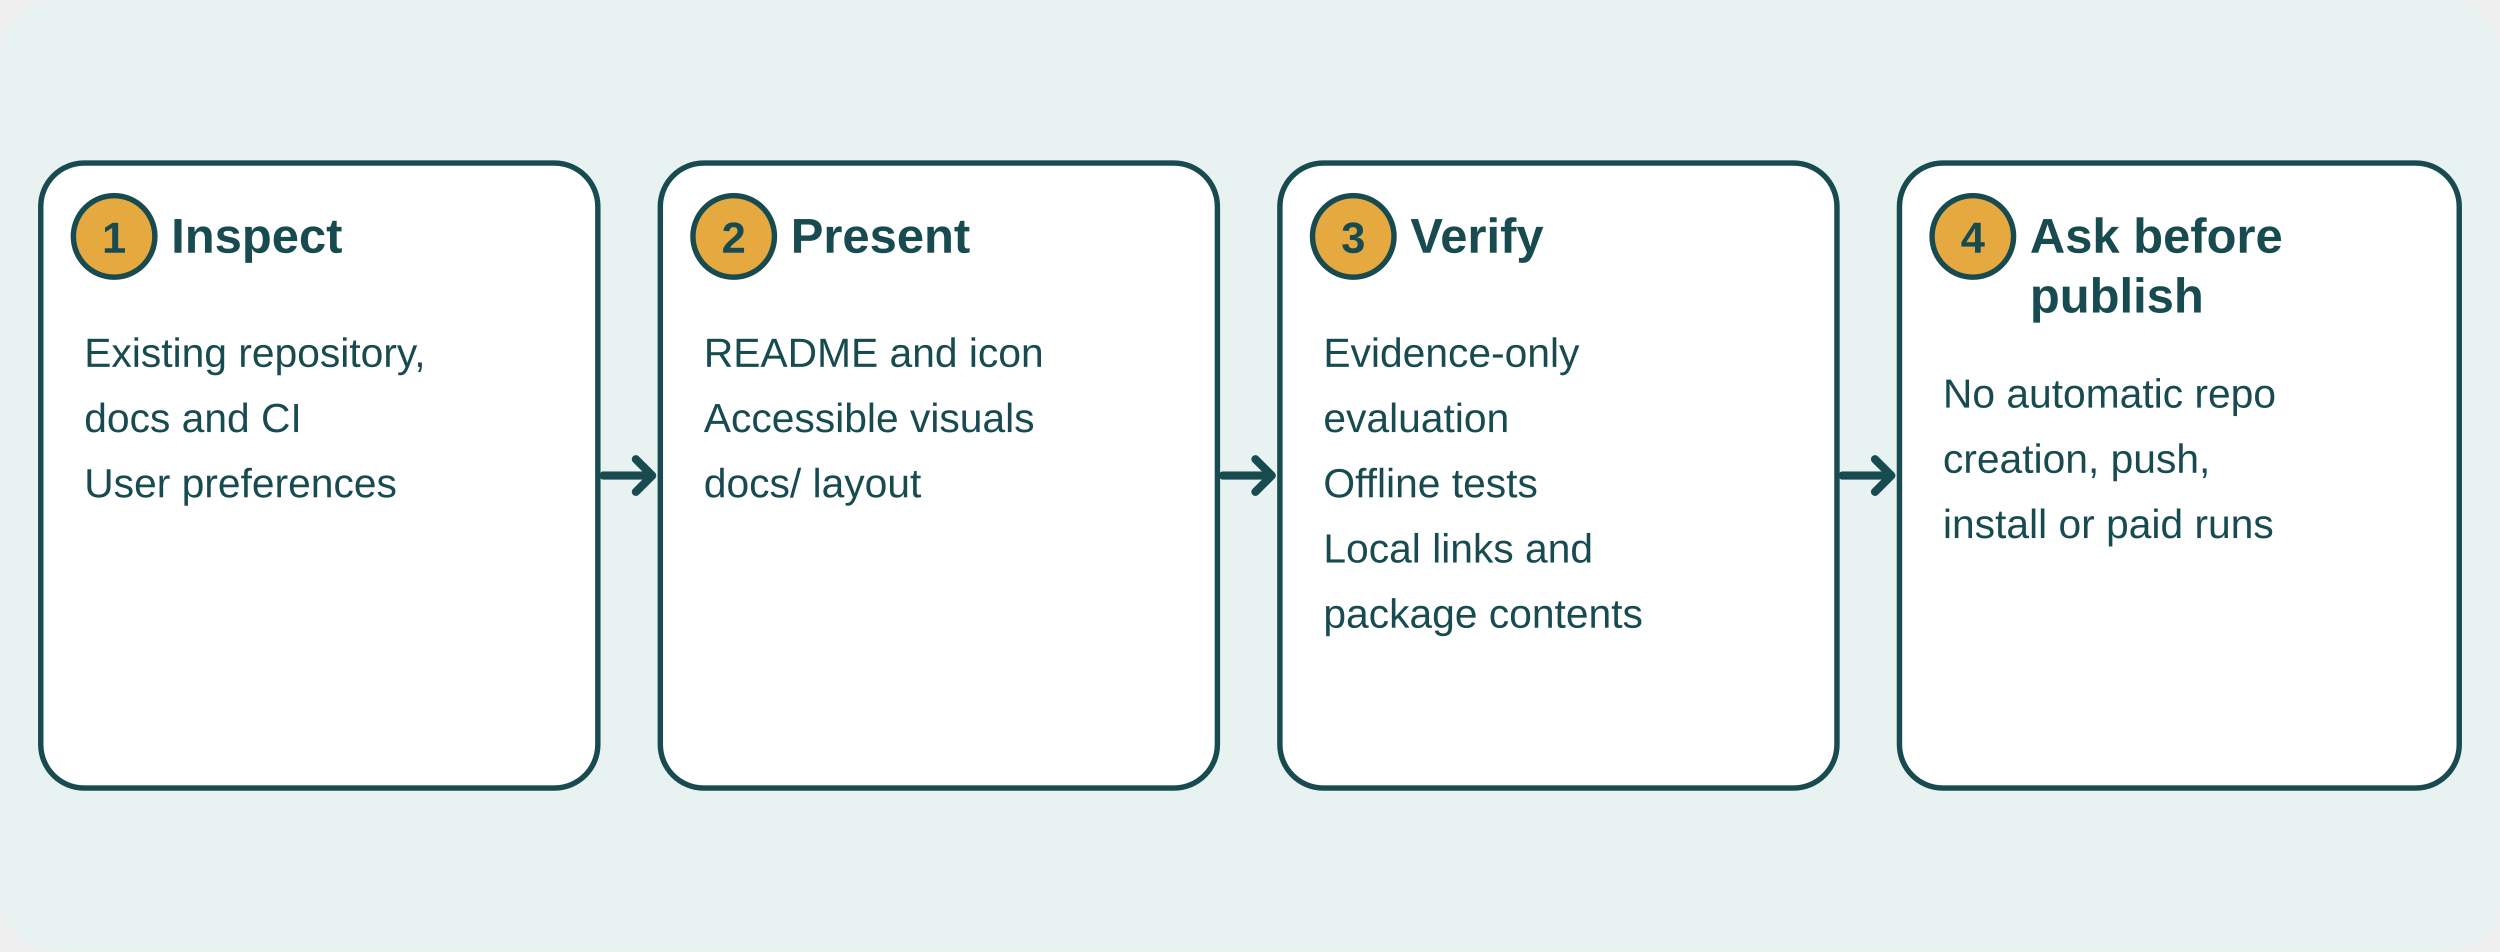
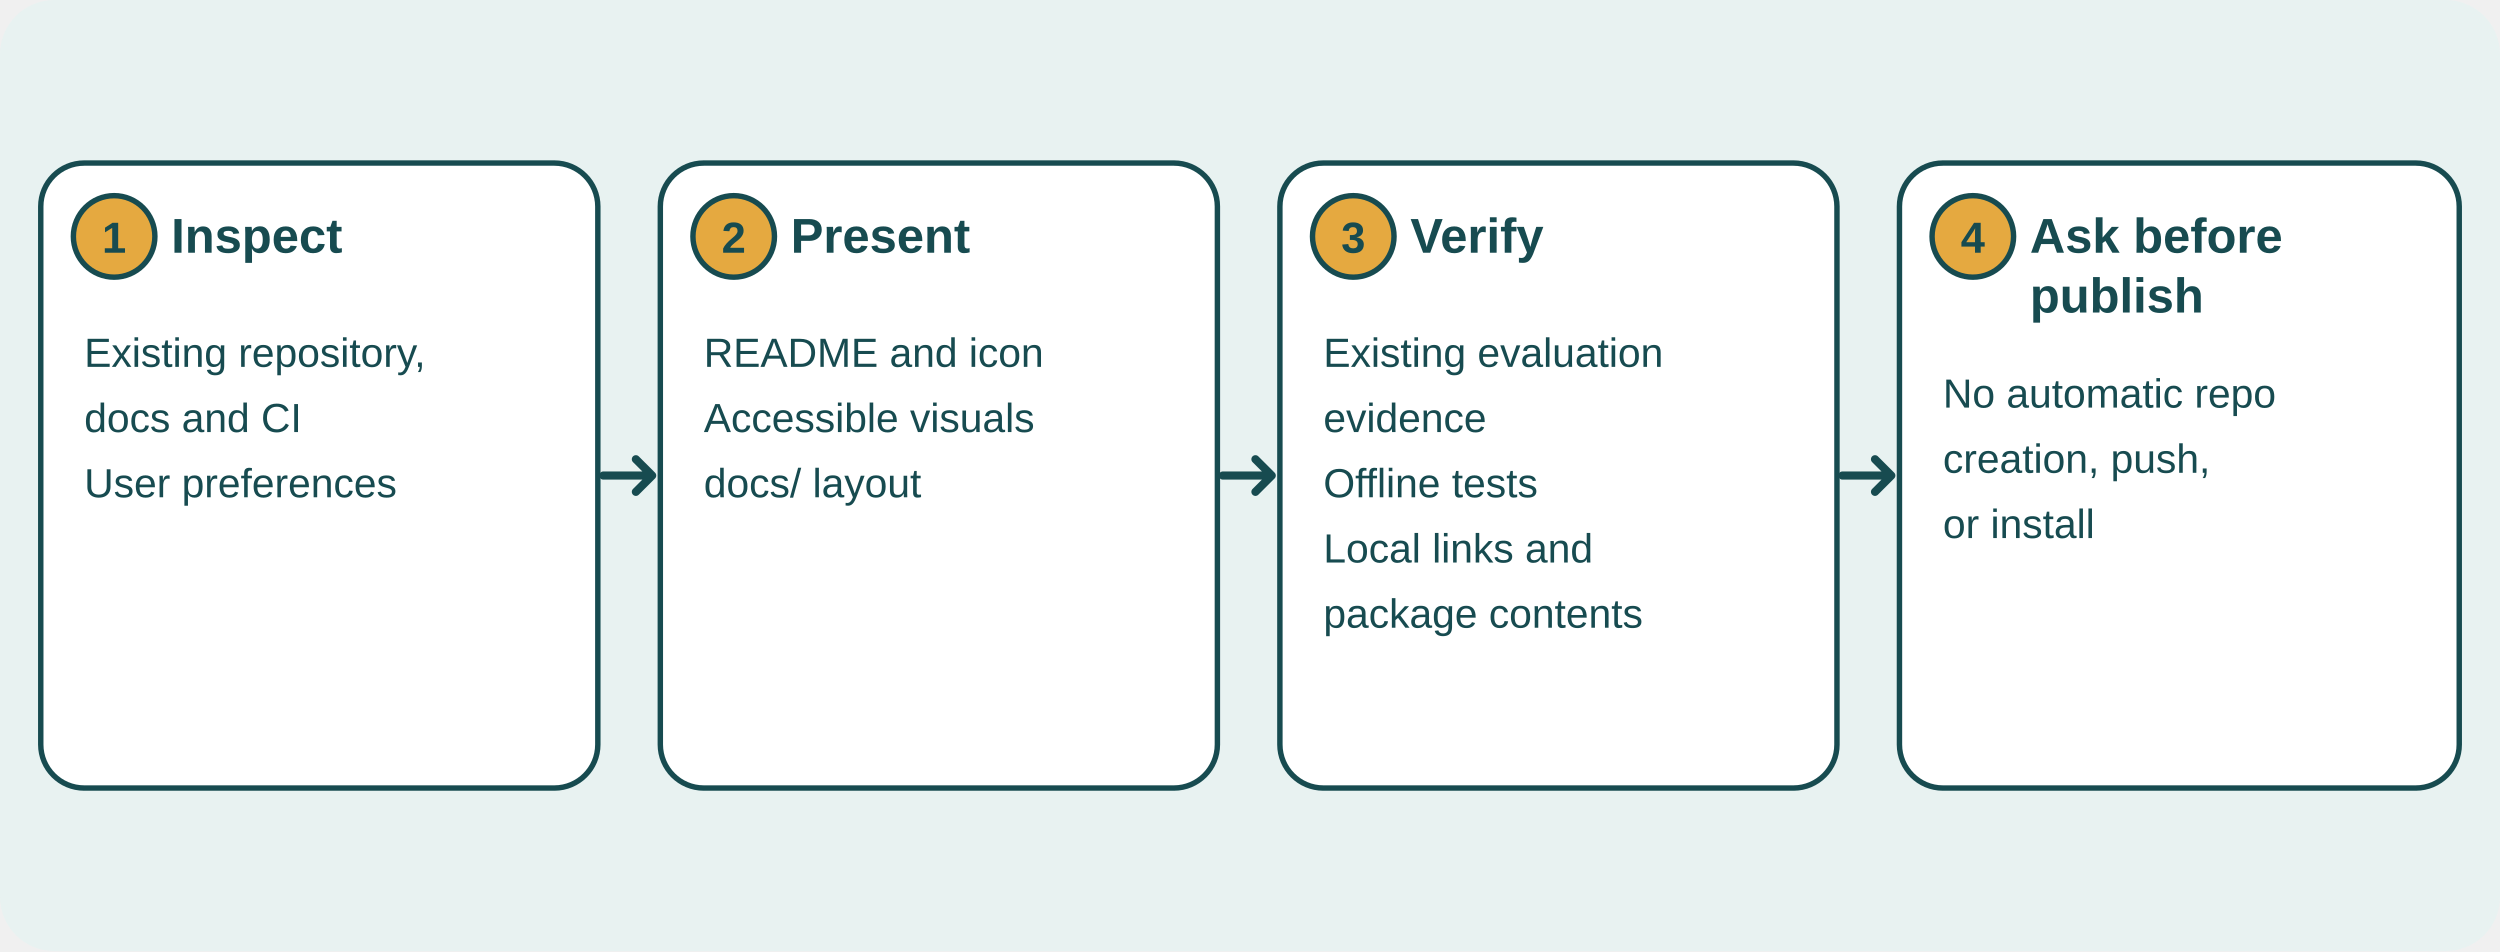
<svg xmlns="http://www.w3.org/2000/svg" viewBox="0 0 920 350" width="920" height="350" role="img" aria-labelledby="title desc">
  <rect width="920" height="350" rx="20" fill="#e8f2f1" />
  <g fill="#fff" stroke="#174b50" stroke-width="2">
    <rect x="15" y="60" width="205" height="230" rx="16" />
    <rect x="243" y="60" width="205" height="230" rx="16" />
    <rect x="471" y="60" width="205" height="230" rx="16" />
    <rect x="699" y="60" width="206" height="230" rx="16" />
  </g>
  <g fill="#e5a940" stroke="#174b50" stroke-width="2">
    <circle cx="42" cy="87" r="15" />
    <circle cx="270" cy="87" r="15" />
    <circle cx="498" cy="87" r="15" />
    <circle cx="726" cy="87" r="15" />
  </g>
  <g font-family="Arial, sans-serif" fill="#174b50">
    <g font-size="16" font-weight="bold" text-anchor="middle">
      <text x="42" y="93">1</text>
      <text x="270" y="93">2</text>
      <text x="498" y="93">3</text>
      <text x="726" y="93">4</text>
    </g>
    <g font-size="18" font-weight="bold">
      <text x="63" y="93">Inspect</text>
      <text x="291" y="93">Present</text>
      <text x="519" y="93">Verify</text>
      <text x="747" y="93">Ask before</text>
      <text x="747" y="115">publish</text>
    </g>
    <g font-size="15">
      <text x="31" y="135">
        <tspan x="31" dy="0">Existing repository,</tspan>
        <tspan x="31" dy="24">docs and CI</tspan>
        <tspan x="31" dy="24">User preferences</tspan>
      </text>
      <text x="259" y="135">
        <tspan x="259" dy="0">README and icon</tspan>
        <tspan x="259" dy="24">Accessible visuals</tspan>
        <tspan x="259" dy="24">docs/ layout</tspan>
      </text>
      <text x="487" y="135">
-         <tspan x="487" dy="0">Evidence-only</tspan>
-         <tspan x="487" dy="24">evaluation</tspan>
+         <tspan x="487" dy="0">Existing evaluation</tspan>
+         <tspan x="487" dy="24">evidence</tspan>
        <tspan x="487" dy="24">Offline tests</tspan>
        <tspan x="487" dy="24">Local links and</tspan>
        <tspan x="487" dy="24">package contents</tspan>
      </text>
      <text x="715" y="150">
        <tspan x="715" dy="0">No automatic repo</tspan>
        <tspan x="715" dy="24">creation, push,</tspan>
-         <tspan x="715" dy="24">install or paid runs</tspan>
+         <tspan x="715" dy="24">or install</tspan>
      </text>
    </g>
  </g>
  <g fill="none" stroke="#174b50" stroke-width="3" stroke-linecap="round" stroke-linejoin="round">
    <path d="M222 175h18m-6-6 6 6-6 6" />
    <path d="M450 175h18m-6-6 6 6-6 6" />
    <path d="M678 175h18m-6-6 6 6-6 6" />
  </g>
</svg>
